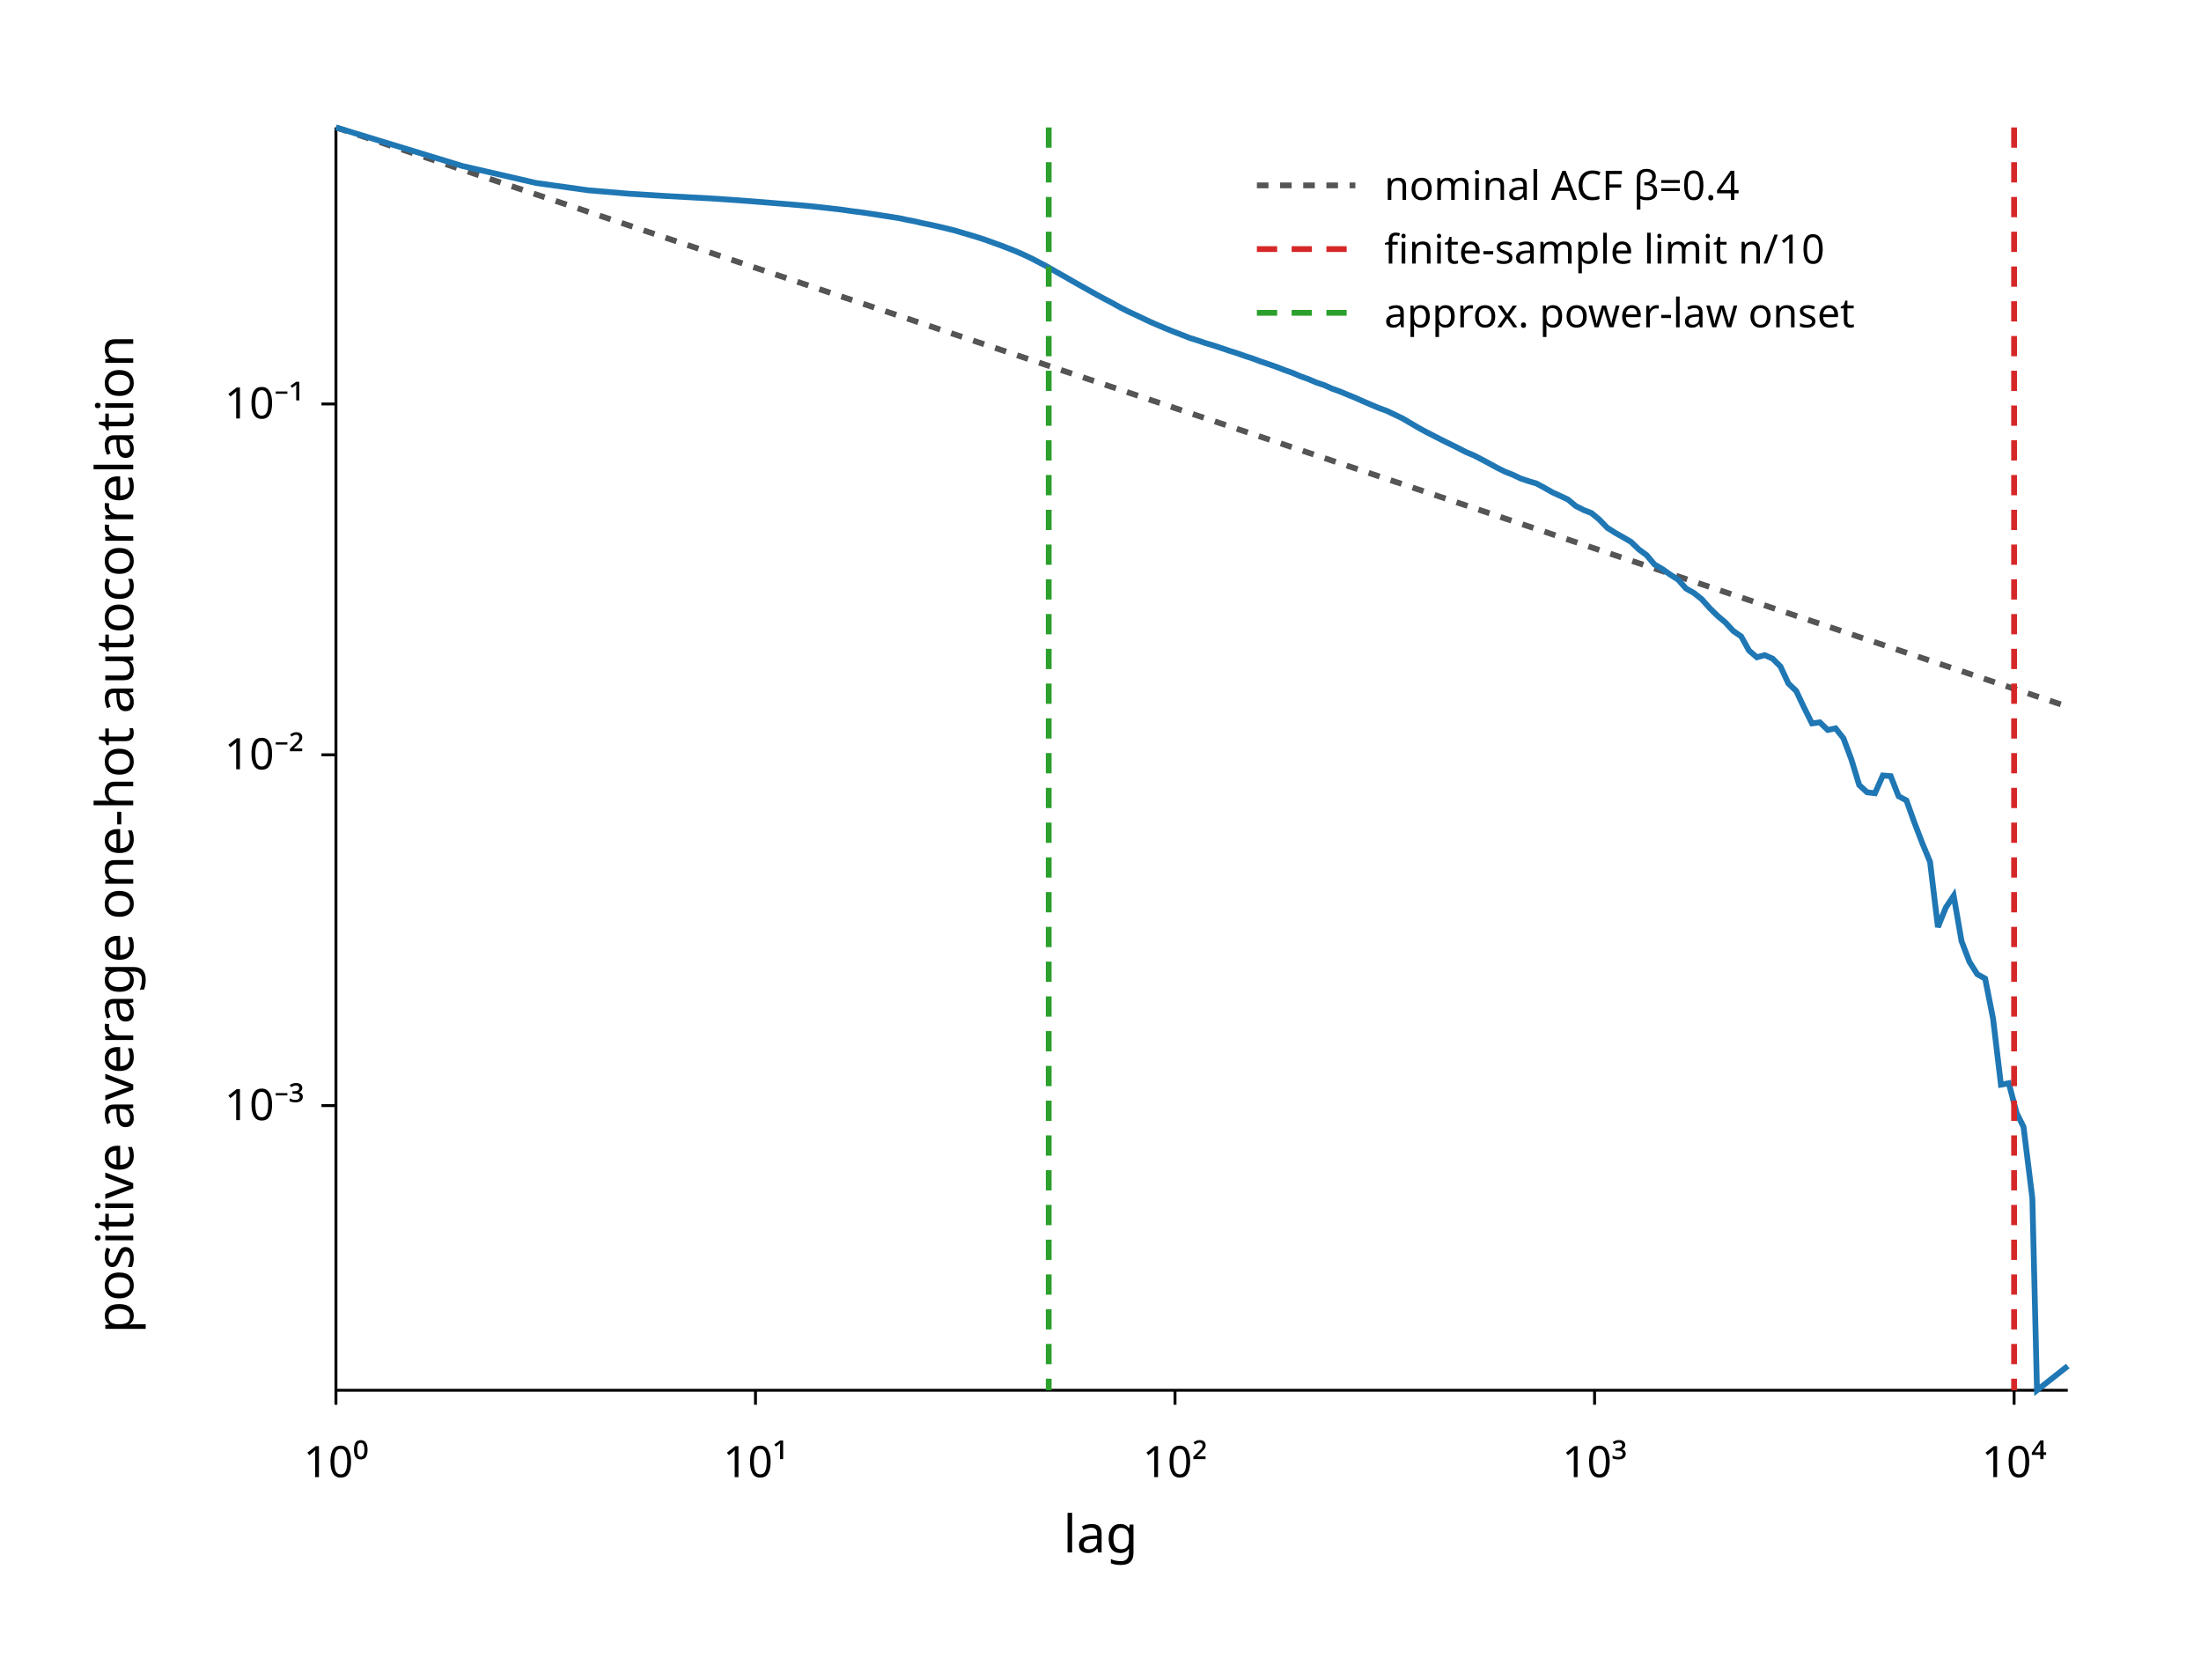
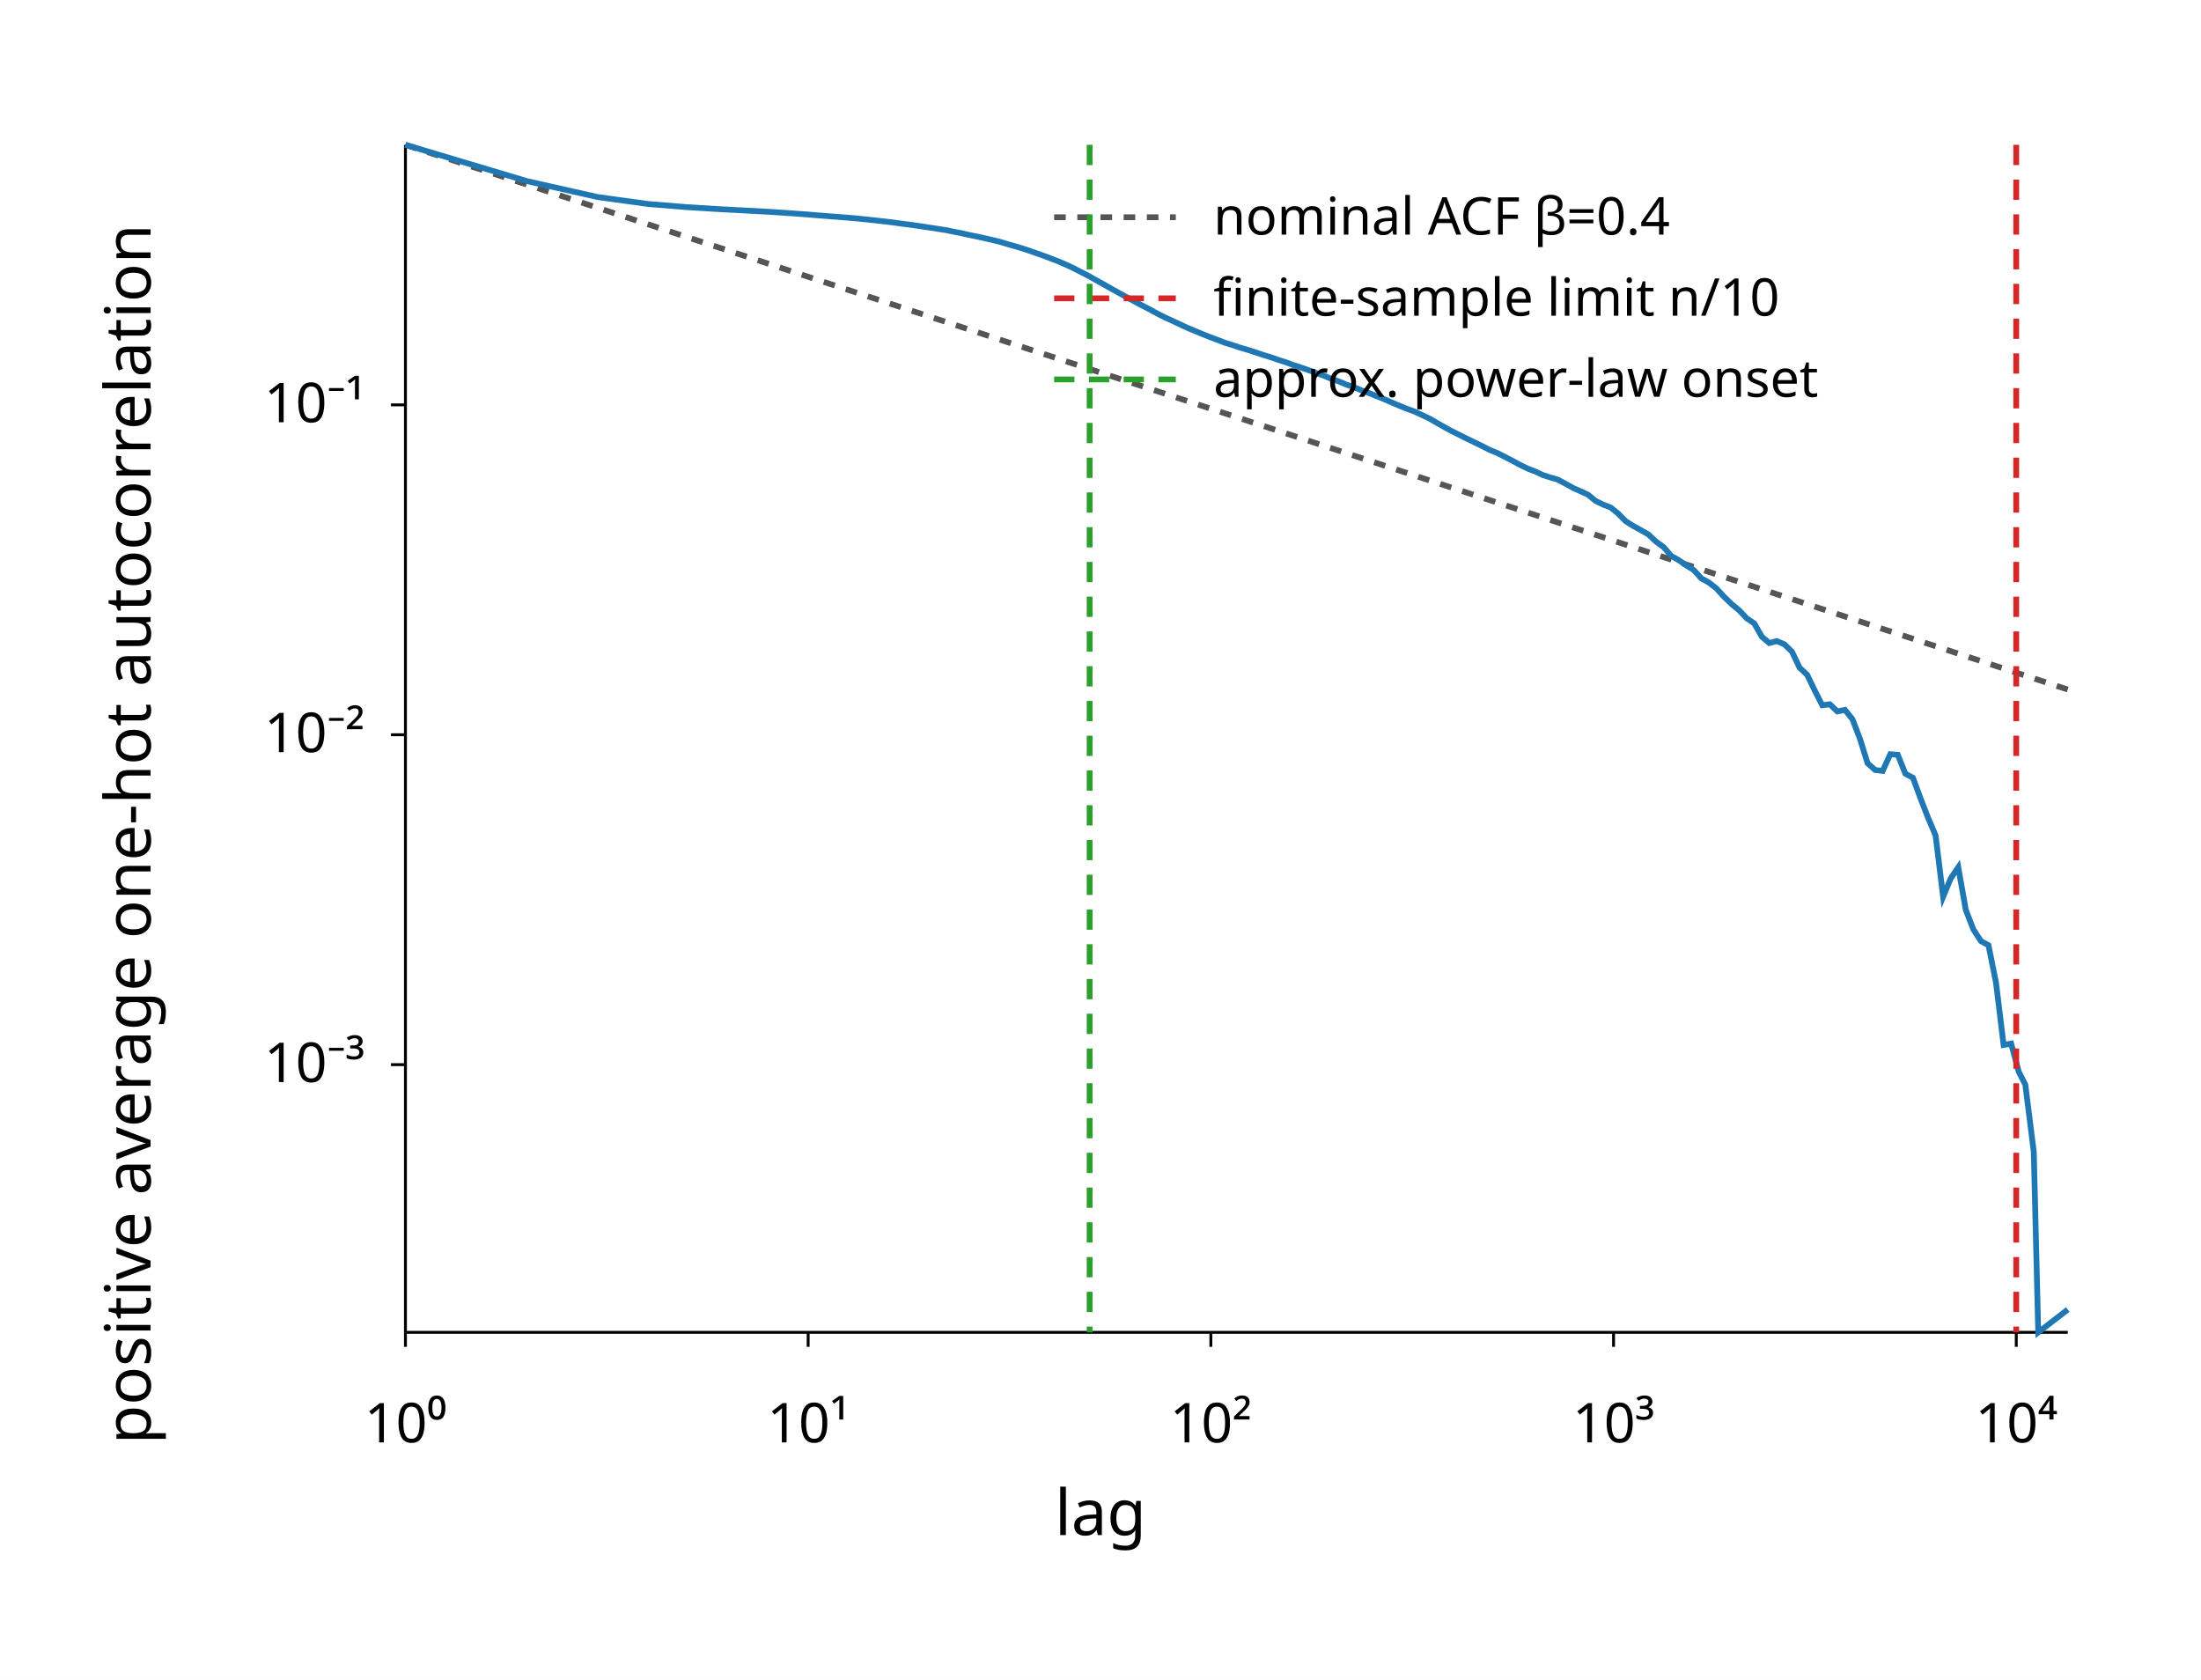
<svg xmlns="http://www.w3.org/2000/svg" width="760" height="580" viewBox="0 0 760 580">
  <rect width="100%" height="100%" fill="white" />
-   <line x1="116" y1="480" x2="714" y2="480" stroke="black" />
-   <line x1="116" y1="44" x2="116" y2="480" stroke="black" />
-   <line x1="116.0" y1="480" x2="116.0" y2="485" stroke="black" />
-   <text x="116.0" y="510" text-anchor="middle" font-family="sans-serif" font-size="15">10⁰</text>
-   <line x1="260.867" y1="480" x2="260.867" y2="485" stroke="black" />
-   <text x="260.867" y="510" text-anchor="middle" font-family="sans-serif" font-size="15">10¹</text>
-   <line x1="405.734" y1="480" x2="405.734" y2="485" stroke="black" />
-   <text x="405.734" y="510" text-anchor="middle" font-family="sans-serif" font-size="15">10²</text>
-   <line x1="550.6" y1="480" x2="550.6" y2="485" stroke="black" />
-   <text x="550.6" y="510" text-anchor="middle" font-family="sans-serif" font-size="15">10³</text>
-   <line x1="695.467" y1="480" x2="695.467" y2="485" stroke="black" />
-   <text x="695.467" y="510" text-anchor="middle" font-family="sans-serif" font-size="15">10⁴</text>
-   <line x1="111" y1="381.719" x2="116" y2="381.719" stroke="black" />
-   <text x="105" y="386.719" text-anchor="end" font-family="sans-serif" font-size="15">10⁻³</text>
-   <line x1="111" y1="260.598" x2="116" y2="260.598" stroke="black" />
-   <text x="105" y="265.598" text-anchor="end" font-family="sans-serif" font-size="15">10⁻²</text>
-   <line x1="111" y1="139.476" x2="116" y2="139.476" stroke="black" />
-   <text x="105" y="144.476" text-anchor="end" font-family="sans-serif" font-size="15">10⁻¹</text>
-   <polyline fill="none" stroke="#555555" stroke-width="2" stroke-dasharray="4 4" points="116.0,44.0 159.61,58.58 185.12,67.12 203.22,73.17 217.26,77.86 228.73,81.7 238.43,84.94 246.83,87.75 254.24,90.23 260.87,92.45 266.86,94.45 272.34,96.28 277.37,97.97 282.04,99.53 286.38,100.98 290.44,102.34 294.25,103.61 297.85,104.82 301.25,105.95 304.48,107.03 307.55,108.06 310.47,109.04 313.27,109.97 315.95,110.87 318.52,111.73 320.98,112.55 323.36,113.35 326.75,114.48 329.99,115.56 332.05,116.25 335.01,117.25 337.86,118.2 340.57,119.1 343.18,119.98 345.68,120.81 348.86,121.88 351.15,122.64 353.36,123.38 356.19,124.33 358.89,125.23 361.49,126.1 364.58,127.14 367.54,128.13 370.36,129.07 373.07,129.97 375.65,130.84 378.63,131.83 381.0,132.63 383.73,133.54 386.79,134.56 389.29,135.4 392.08,136.33 394.76,137.23 397.33,138.09 400.14,139.03 402.83,139.93 405.41,140.79 408.2,141.72 410.86,142.61 413.42,143.47 416.14,144.38 419.01,145.34 421.75,146.25 424.38,147.13 427.12,148.05 429.97,149.0 432.69,149.91 435.3,150.78 437.99,151.69 440.76,152.61 443.58,153.55 446.28,154.46 449.02,155.37 451.81,156.31 454.47,157.2 457.17,158.1 459.88,159.01 462.62,159.92 465.36,160.84 467.99,161.72 470.73,162.63 473.47,163.55 476.09,164.43 478.81,165.34 481.6,166.27 484.37,167.19 487.1,168.11 489.8,169.01 492.47,169.91 495.19,170.81 497.93,171.73 500.64,172.64 503.36,173.55 506.1,174.46 508.78,175.36 511.48,176.26 514.23,177.18 516.97,178.1 519.65,179.0 522.37,179.9 525.12,180.82 527.84,181.73 530.54,182.64 533.25,183.54 535.96,184.45 538.68,185.36 541.4,186.27 544.11,187.17 546.84,188.09 549.55,188.99 552.27,189.9 555.0,190.82 557.73,191.73 560.45,192.64 563.16,193.55 565.88,194.46 568.58,195.36 571.29,196.27 574.02,197.18 576.75,198.09 579.47,199.0 582.18,199.91 584.9,200.82 587.63,201.73 590.35,202.64 593.06,203.55 595.77,204.45 598.49,205.36 601.21,206.27 603.92,207.18 606.64,208.09 609.35,209.0 612.08,209.91 614.8,210.82 617.52,211.72 620.24,212.63 622.95,213.54 625.67,214.45 628.39,215.36 631.11,216.27 633.83,217.18 636.54,218.09 639.26,219.0 641.98,219.91 644.7,220.82 647.42,221.72 650.14,222.63 652.85,223.54 655.57,224.45 658.29,225.36 661.01,226.27 663.73,227.18 666.44,228.09 669.16,229.0 671.88,229.91 674.6,230.81 677.32,231.72 680.04,232.63 682.75,233.54 685.47,234.45 688.19,235.36 690.92,236.27 693.63,237.18 696.35,238.09 698.72,238.88 701.77,239.9 703.37,240.44 714.0,243.99" />
-   <line x1="434" y1="64" x2="468" y2="64" stroke="#555555" stroke-width="2" stroke-dasharray="4 4" />
-   <text x="478" y="69" font-family="sans-serif" font-size="14">nominal ACF β=0.4</text>
-   <polyline fill="none" stroke="#1f77b4" stroke-width="2" points="116.0,44.0 159.61,57.3 185.12,63.18 203.22,65.71 217.26,66.89 228.73,67.61 238.43,68.13 246.83,68.59 254.24,69.1 260.87,69.6 266.86,70.09 272.34,70.52 277.37,70.95 282.04,71.41 286.38,71.9 290.44,72.37 294.25,72.92 297.85,73.37 301.25,73.88 304.48,74.38 307.55,74.86 310.47,75.32 313.27,75.92 315.95,76.43 318.52,77.04 320.98,77.54 323.36,78.06 326.75,78.85 329.99,79.66 332.05,80.29 335.01,81.15 337.86,82.02 340.57,82.92 343.18,83.87 345.68,84.77 348.86,86.0 351.15,86.91 353.36,87.89 356.19,89.22 358.89,90.63 361.49,92.0 364.58,93.78 367.54,95.44 370.36,97.08 373.07,98.6 375.65,100.05 378.63,101.71 381.0,102.99 383.73,104.42 386.79,106.13 389.29,107.41 392.08,108.7 394.76,109.98 397.33,111.2 400.14,112.41 402.83,113.54 405.41,114.58 408.2,115.65 410.86,116.7 413.42,117.49 416.14,118.42 419.01,119.28 421.75,120.18 424.38,121.08 427.12,121.94 429.97,122.95 432.69,123.83 435.3,124.81 437.99,125.71 440.76,126.68 443.58,127.77 446.28,128.72 449.02,129.9 451.81,130.9 454.47,132.04 457.17,132.94 459.88,134.15 462.62,135.14 465.36,136.28 467.99,137.35 470.73,138.57 473.47,139.75 476.09,140.85 478.81,141.84 481.6,143.16 484.37,144.5 487.1,146.1 489.8,147.69 492.47,149.15 495.19,150.53 497.93,151.94 500.64,153.27 503.36,154.61 506.1,156.04 508.78,157.16 511.48,158.54 514.23,160.0 516.97,161.51 519.65,162.84 522.37,163.91 525.12,165.22 527.84,166.13 530.54,166.93 533.25,168.39 535.96,169.94 538.68,171.18 541.4,172.45 544.11,174.71 546.84,176.09 549.55,177.15 552.27,179.41 555.0,182.23 557.73,183.96 560.45,185.49 563.16,187.07 565.88,189.68 568.58,191.67 571.29,194.89 574.02,196.47 576.75,198.42 579.47,200.14 582.18,203.2 584.9,204.72 587.63,206.9 590.35,209.95 593.06,212.62 595.77,214.9 598.49,217.84 601.21,219.71 603.92,224.58 606.64,226.93 609.35,226.19 612.08,227.4 614.8,230.12 617.52,235.97 620.24,238.57 622.95,244.31 625.67,249.76 628.39,249.4 631.11,252.02 633.83,251.47 636.54,254.89 639.26,262.16 641.98,271.05 644.7,273.54 647.42,273.87 650.14,267.74 652.85,267.96 655.57,274.89 658.29,276.36 661.01,283.92 663.73,291.03 666.44,297.55 669.16,320.08 671.88,313.36 674.6,309.25 677.32,324.94 680.04,332.07 682.75,336.35 685.47,337.87 688.19,351.62 690.92,374.49 693.63,373.99 696.35,384.29 698.72,389.07 701.77,413.73 703.37,480.0 714.0,471.63" />
-   <line x1="695.46" y1="44" x2="695.46" y2="480" stroke="#d62728" stroke-width="2" stroke-dasharray="7 5" />
-   <line x1="434" y1="86" x2="468" y2="86" stroke="#d62728" stroke-width="2" stroke-dasharray="7 5" />
-   <text x="478" y="91" font-family="sans-serif" font-size="14">finite-sample limit n/10</text>
-   <line x1="362.12" y1="44" x2="362.12" y2="480" stroke="#2ca02c" stroke-width="2" stroke-dasharray="7 5" />
-   <line x1="434" y1="108" x2="468" y2="108" stroke="#2ca02c" stroke-width="2" stroke-dasharray="7 5" />
-   <text x="478" y="113" font-family="sans-serif" font-size="14">approx. power-law onset</text>
-   <text x="380.0" y="536" text-anchor="middle" font-family="sans-serif" font-size="18">lag</text>
-   <text x="46" y="288.0" transform="rotate(-90 46 288.0)" text-anchor="middle" font-family="sans-serif" font-size="18">positive average one-hot autocorrelation</text>
+   <line x1="140" y1="460" x2="714" y2="460" stroke="black" />
+   <line x1="140" y1="50" x2="140" y2="460" stroke="black" />
+   <line x1="140.0" y1="460" x2="140.0" y2="465" stroke="black" />
+   <text x="140.0" y="498" text-anchor="middle" font-family="sans-serif" font-size="19">10⁰</text>
+   <line x1="279.053" y1="460" x2="279.053" y2="465" stroke="black" />
+   <text x="279.053" y="498" text-anchor="middle" font-family="sans-serif" font-size="19">10¹</text>
+   <line x1="418.105" y1="460" x2="418.105" y2="465" stroke="black" />
+   <text x="418.105" y="498" text-anchor="middle" font-family="sans-serif" font-size="19">10²</text>
+   <line x1="557.158" y1="460" x2="557.158" y2="465" stroke="black" />
+   <text x="557.158" y="498" text-anchor="middle" font-family="sans-serif" font-size="19">10³</text>
+   <line x1="696.211" y1="460" x2="696.211" y2="465" stroke="black" />
+   <text x="696.211" y="498" text-anchor="middle" font-family="sans-serif" font-size="19">10⁴</text>
+   <line x1="135" y1="367.58" x2="140" y2="367.58" stroke="black" />
+   <text x="126" y="373.58" text-anchor="end" font-family="sans-serif" font-size="19">10⁻³</text>
+   <line x1="135" y1="253.681" x2="140" y2="253.681" stroke="black" />
+   <text x="126" y="259.681" text-anchor="end" font-family="sans-serif" font-size="19">10⁻²</text>
+   <line x1="135" y1="139.782" x2="140" y2="139.782" stroke="black" />
+   <text x="126" y="145.782" text-anchor="end" font-family="sans-serif" font-size="19">10⁻¹</text>
+   <polyline fill="none" stroke="#555555" stroke-width="2" stroke-dasharray="4 4" points="140.0,50.0 181.86,63.71 206.35,71.74 223.72,77.43 237.19,81.84 248.2,85.45 257.51,88.5 265.58,91.14 272.69,93.47 279.05,95.56 284.81,97.45 290.06,99.17 294.9,100.75 299.37,102.22 303.54,103.58 307.44,104.86 311.1,106.06 314.55,107.19 317.81,108.26 320.91,109.27 323.86,110.24 326.67,111.16 329.35,112.04 331.92,112.88 334.39,113.69 336.76,114.47 339.04,115.21 342.29,116.28 345.4,117.3 347.38,117.95 350.22,118.88 352.96,119.77 355.56,120.63 358.06,121.45 360.46,122.23 363.52,123.23 365.72,123.95 367.83,124.65 370.55,125.54 373.15,126.39 375.64,127.2 378.61,128.18 381.45,129.11 384.15,129.99 386.75,130.85 389.23,131.66 392.09,132.59 394.37,133.34 396.99,134.2 399.92,135.16 402.32,135.95 405.0,136.83 407.57,137.67 410.04,138.48 412.74,139.36 415.32,140.21 417.8,141.02 420.47,141.89 423.03,142.73 425.48,143.54 428.1,144.39 430.85,145.29 433.48,146.16 436.0,146.98 438.64,147.85 441.37,148.74 443.98,149.6 446.48,150.42 449.07,151.26 451.72,152.13 454.43,153.02 457.02,153.87 459.66,154.73 462.33,155.61 464.89,156.45 467.47,157.29 470.08,158.15 472.71,159.01 475.34,159.87 477.86,160.7 480.49,161.56 483.12,162.42 485.64,163.25 488.25,164.1 490.93,164.98 493.58,165.85 496.21,166.71 498.8,167.56 501.36,168.4 503.97,169.25 506.61,170.12 509.2,170.97 511.81,171.82 514.44,172.68 517.02,173.53 519.61,174.37 522.25,175.24 524.88,176.1 527.45,176.95 530.06,177.8 532.7,178.66 535.31,179.52 537.9,180.37 540.5,181.22 543.11,182.08 545.72,182.93 548.33,183.78 550.92,184.64 553.55,185.49 556.15,186.35 558.76,187.2 561.38,188.06 564.0,188.92 566.61,189.77 569.21,190.63 571.82,191.48 574.42,192.33 577.02,193.19 579.63,194.04 582.26,194.9 584.87,195.76 587.47,196.61 590.08,197.46 592.7,198.32 595.31,199.18 597.92,200.03 600.52,200.89 603.13,201.74 605.74,202.59 608.34,203.45 610.95,204.3 613.55,205.16 616.17,206.01 618.78,206.87 621.39,207.72 624.0,208.58 626.61,209.43 629.22,210.29 631.82,211.14 634.43,212.0 637.05,212.85 639.65,213.71 642.26,214.56 644.87,215.42 647.48,216.27 650.09,217.13 652.7,217.98 655.31,218.84 657.91,219.69 660.52,220.55 663.14,221.4 665.74,222.26 668.35,223.11 670.96,223.97 673.57,224.82 676.18,225.67 678.79,226.53 681.4,227.38 684.01,228.24 686.62,229.09 689.22,229.95 691.84,230.81 694.44,231.66 697.06,232.52 699.34,233.26 702.26,234.22 703.8,234.72 714.0,238.07" />
+   <line x1="364" y1="75" x2="406" y2="75" stroke="#555555" stroke-width="2" stroke-dasharray="4 4" />
+   <text x="419" y="81" font-family="sans-serif" font-size="18">nominal ACF β=0.4</text>
+   <polyline fill="none" stroke="#1f77b4" stroke-width="2" points="140.0,50.0 181.86,62.51 206.35,68.03 223.72,70.42 237.19,71.52 248.2,72.2 257.51,72.69 265.58,73.13 272.69,73.6 279.05,74.07 284.81,74.54 290.06,74.94 294.9,75.34 299.37,75.78 303.54,76.24 307.44,76.68 311.1,77.19 314.55,77.62 317.81,78.1 320.91,78.57 323.86,79.02 326.67,79.45 329.35,80.01 331.92,80.5 334.39,81.07 336.76,81.54 339.04,82.03 342.29,82.77 345.4,83.53 347.38,84.13 350.22,84.94 352.96,85.75 355.56,86.6 358.06,87.49 360.46,88.34 363.52,89.5 365.72,90.35 367.83,91.27 370.55,92.52 373.15,93.85 375.64,95.13 378.61,96.81 381.45,98.37 384.15,99.91 386.75,101.35 389.23,102.71 392.09,104.27 394.37,105.47 396.99,106.82 399.92,108.42 402.32,109.63 405.0,110.84 407.57,112.05 410.04,113.19 412.74,114.33 415.32,115.39 417.8,116.37 420.47,117.37 423.03,118.36 425.48,119.11 428.1,119.99 430.85,120.79 433.48,121.64 436.0,122.48 438.64,123.29 441.37,124.24 443.98,125.07 446.48,126.0 449.07,126.84 451.72,127.75 454.43,128.77 457.02,129.67 459.66,130.78 462.33,131.71 464.89,132.79 467.47,133.63 470.08,134.77 472.71,135.7 475.34,136.78 477.86,137.78 480.49,138.93 483.12,140.04 485.64,141.08 488.25,142.01 490.93,143.25 493.58,144.51 496.21,146.02 498.8,147.5 501.36,148.88 503.97,150.18 506.61,151.5 509.2,152.75 511.81,154.02 514.44,155.36 517.02,156.41 519.61,157.71 522.25,159.08 524.88,160.51 527.45,161.76 530.06,162.76 532.7,163.99 535.31,164.84 537.9,165.59 540.5,166.97 543.11,168.43 545.72,169.6 548.33,170.79 550.92,172.92 553.55,174.21 556.15,175.21 558.76,177.33 561.38,179.98 564.0,181.61 566.61,183.05 569.21,184.54 571.82,187.0 574.42,188.86 577.02,191.89 579.63,193.38 582.26,195.21 584.87,196.83 587.47,199.71 590.08,201.13 592.7,203.18 595.31,206.05 597.92,208.56 600.52,210.71 603.13,213.47 605.74,215.23 608.34,219.81 610.95,222.02 613.55,221.33 616.17,222.47 618.78,225.02 621.39,230.52 624.0,232.96 626.61,238.37 629.22,243.49 631.82,243.15 634.43,245.62 637.05,245.09 639.65,248.31 642.26,255.15 644.87,263.51 647.48,265.85 650.09,266.16 652.7,260.4 655.31,260.61 657.91,267.12 660.52,268.51 663.14,275.62 665.74,282.3 668.35,288.43 670.96,309.61 673.57,303.29 676.18,299.43 678.79,314.18 681.4,320.89 684.01,324.92 686.62,326.35 689.22,339.28 691.84,360.78 694.44,360.31 697.06,370.0 699.34,374.49 702.26,397.69 703.8,460.0 714.0,452.13" />
+   <line x1="696.2" y1="50" x2="696.2" y2="460" stroke="#d62728" stroke-width="2" stroke-dasharray="7 5" />
+   <line x1="364" y1="103" x2="406" y2="103" stroke="#d62728" stroke-width="2" stroke-dasharray="7 5" />
+   <text x="419" y="109" font-family="sans-serif" font-size="18">finite-sample limit n/10</text>
+   <line x1="376.25" y1="50" x2="376.25" y2="460" stroke="#2ca02c" stroke-width="2" stroke-dasharray="7 5" />
+   <line x1="364" y1="131" x2="406" y2="131" stroke="#2ca02c" stroke-width="2" stroke-dasharray="7 5" />
+   <text x="419" y="137" font-family="sans-serif" font-size="18">approx. power-law onset</text>
+   <text x="380.0" y="530" text-anchor="middle" font-family="sans-serif" font-size="22">lag</text>
+   <text x="52" y="288.0" transform="rotate(-90 52 288.0)" text-anchor="middle" font-family="sans-serif" font-size="22">positive average one-hot autocorrelation</text>
</svg>
